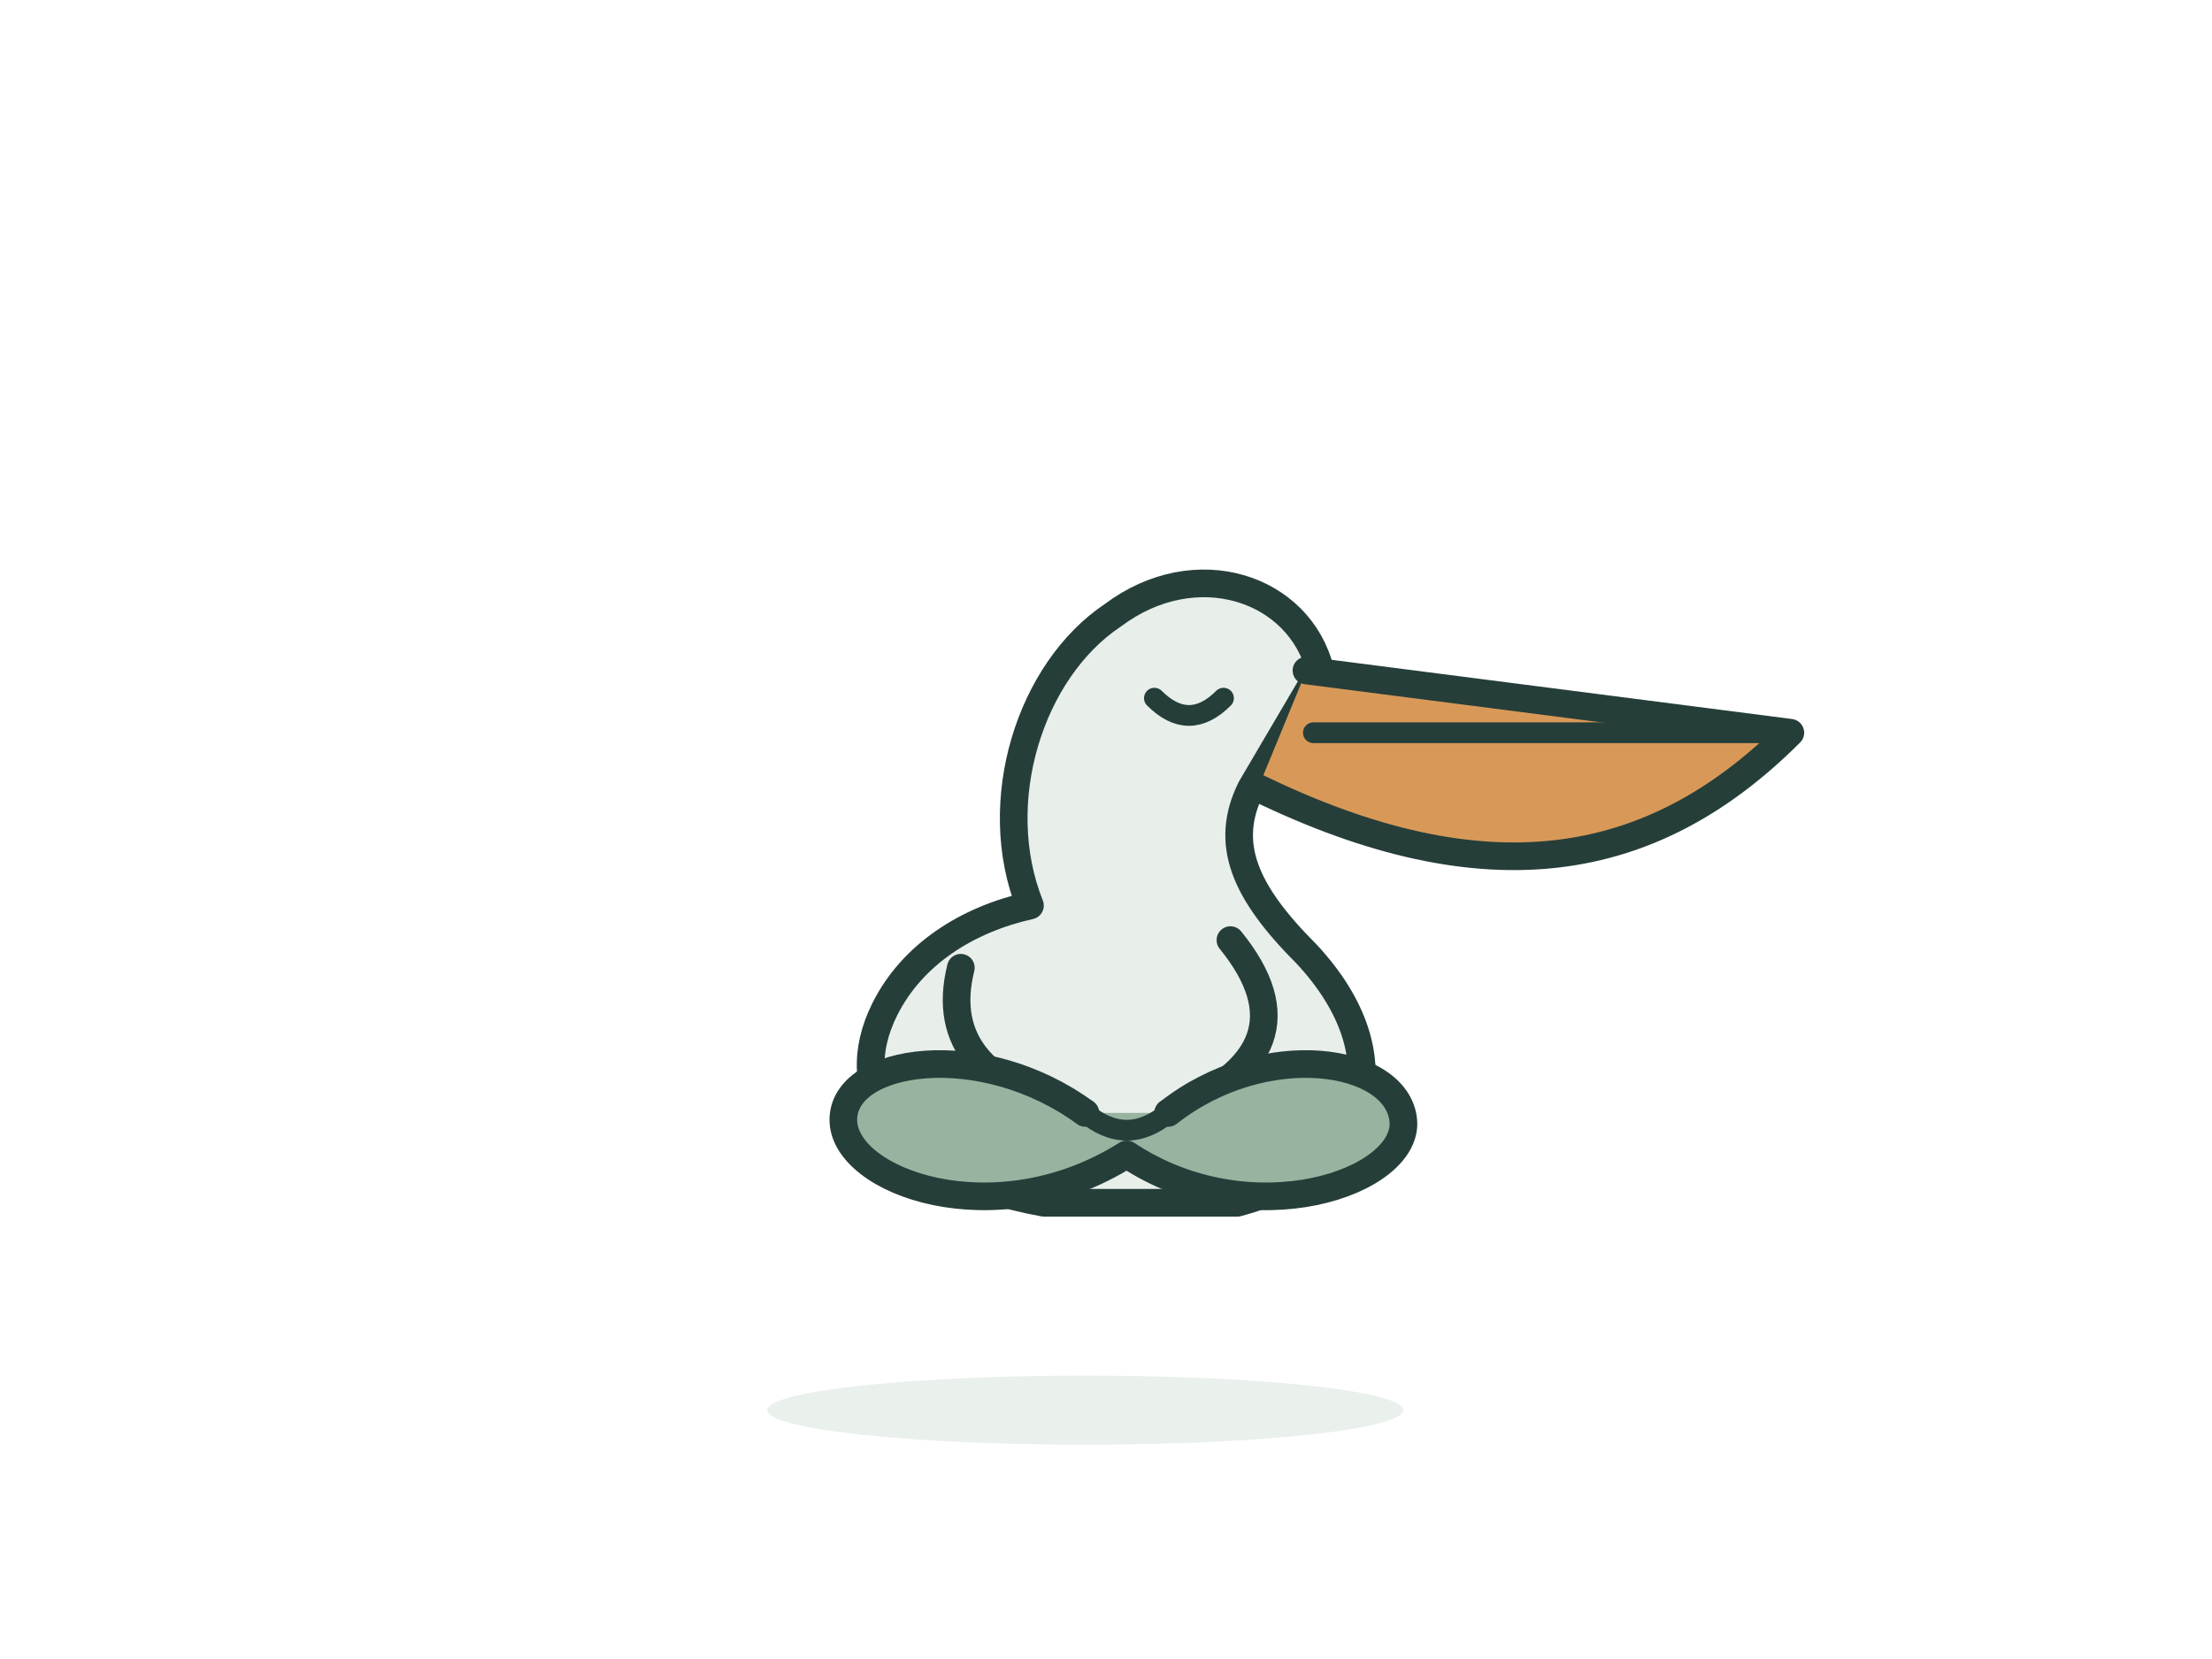
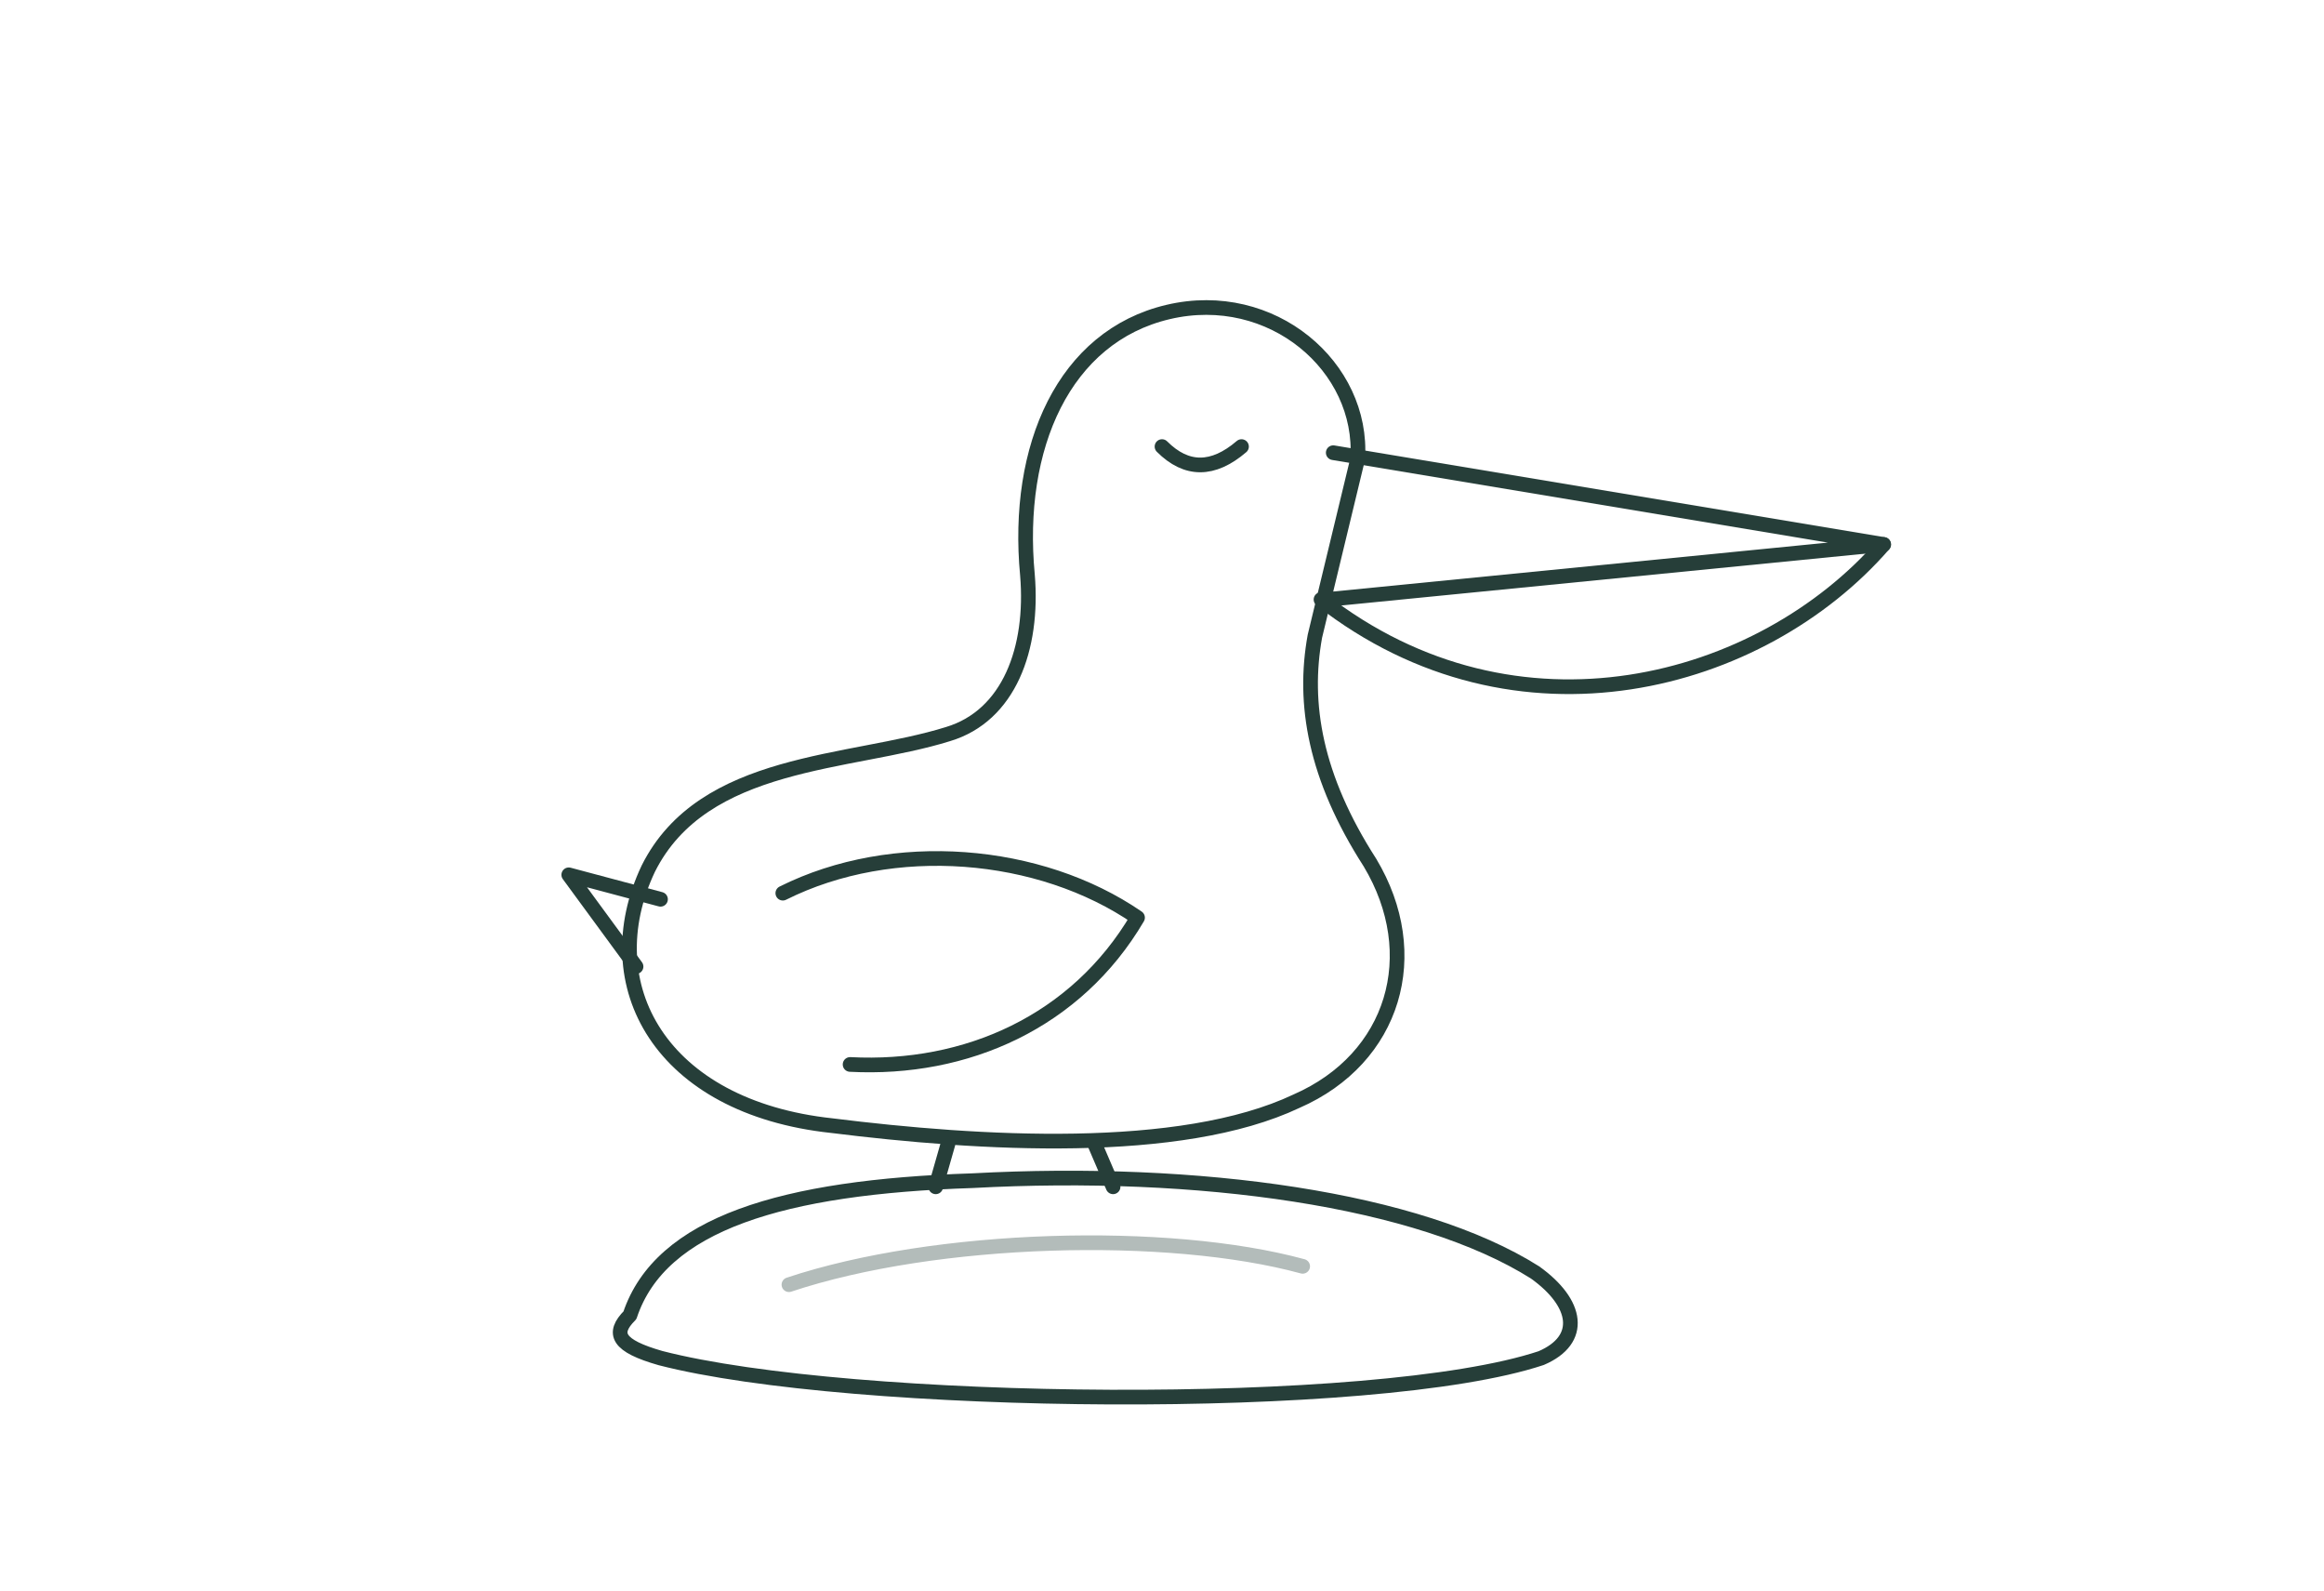
- <svg xmlns="http://www.w3.org/2000/svg" viewBox="0 0 320 240" role="img" aria-labelledby="m05-title m05-desc" data-pose="seated">
-   <g stroke="#263e39" stroke-width="4" stroke-linecap="round" stroke-linejoin="round" transform="translate(0 43)">
-     <path d="M149 88c-6-15 0-34 12-42 12-9 27-4 30 8l-10 17c-4 8-1 15 8 24 14 15 9 31-10 36h-28c-22-4-29-16-23-28 4-8 12-13 21-15Z" fill="#98b3a0" fill-opacity=".22" />
-     <path d="m189 54 70 9c-20 20-44 24-77 8" fill="#d89958" />
-     <path d="m190 63 69 0" stroke-width="3" fill="none" />
-     <path d="M167 58q5 5 10 0" stroke-width="3" fill="none" />
-     <path d="M139 97q-4 16 18 21m21-25q13 16-9 25" fill="none" />
-     <path d="M157 118c-15-11-35-8-35 1s22 17 41 5c18 12 41 4 40-5s-20-12-34-1" fill="#98b3a0" />
-     <path d="M157 118q6 5 12 0" stroke-width="3" fill="none" />
+ <svg xmlns="http://www.w3.org/2000/svg" viewBox="0 0 380 260" role="img" aria-labelledby="p05-title p05-desc">
+   <g fill="none" stroke="#263e39" stroke-width="2.4" stroke-linecap="round" stroke-linejoin="round">
+     <path d="M103 215c5-15 25-21 56-22 37-2 73 3 92 15 7 5 8 11 1 14-27 9-113 8-144 0-7-2-8-4-5-7Z" />
+     <path d="M129 210c24-8 62-9 84-3" opacity=".35" />
+     <path d="M136 184c-28-3-39-23-30-42 9-18 33-17 49-22 10-3 14-14 13-26-2-21 6-39 23-43 17-4 32 9 31 24l-7 29c-2 11 0 23 9 37 9 15 4 32-12 39-19 9-52 7-76 4Z" />
+     <path d="m218 74 90 15-91 9" />
+     <path d="M308 89c-20 23-60 34-92 9" />
+     <path d="M190 73q6 6 13 0" />
+     <path d="M128 146c18-9 42-7 58 4-10 17-28 25-47 24" />
+     <path d="m108 147-15-4 11 15M155 187l-2 7m26-7 3 7" />
  </g>
-   <ellipse cx="157" cy="204" rx="46" ry="5" fill="#98b3a0" opacity=".2" />
</svg>
